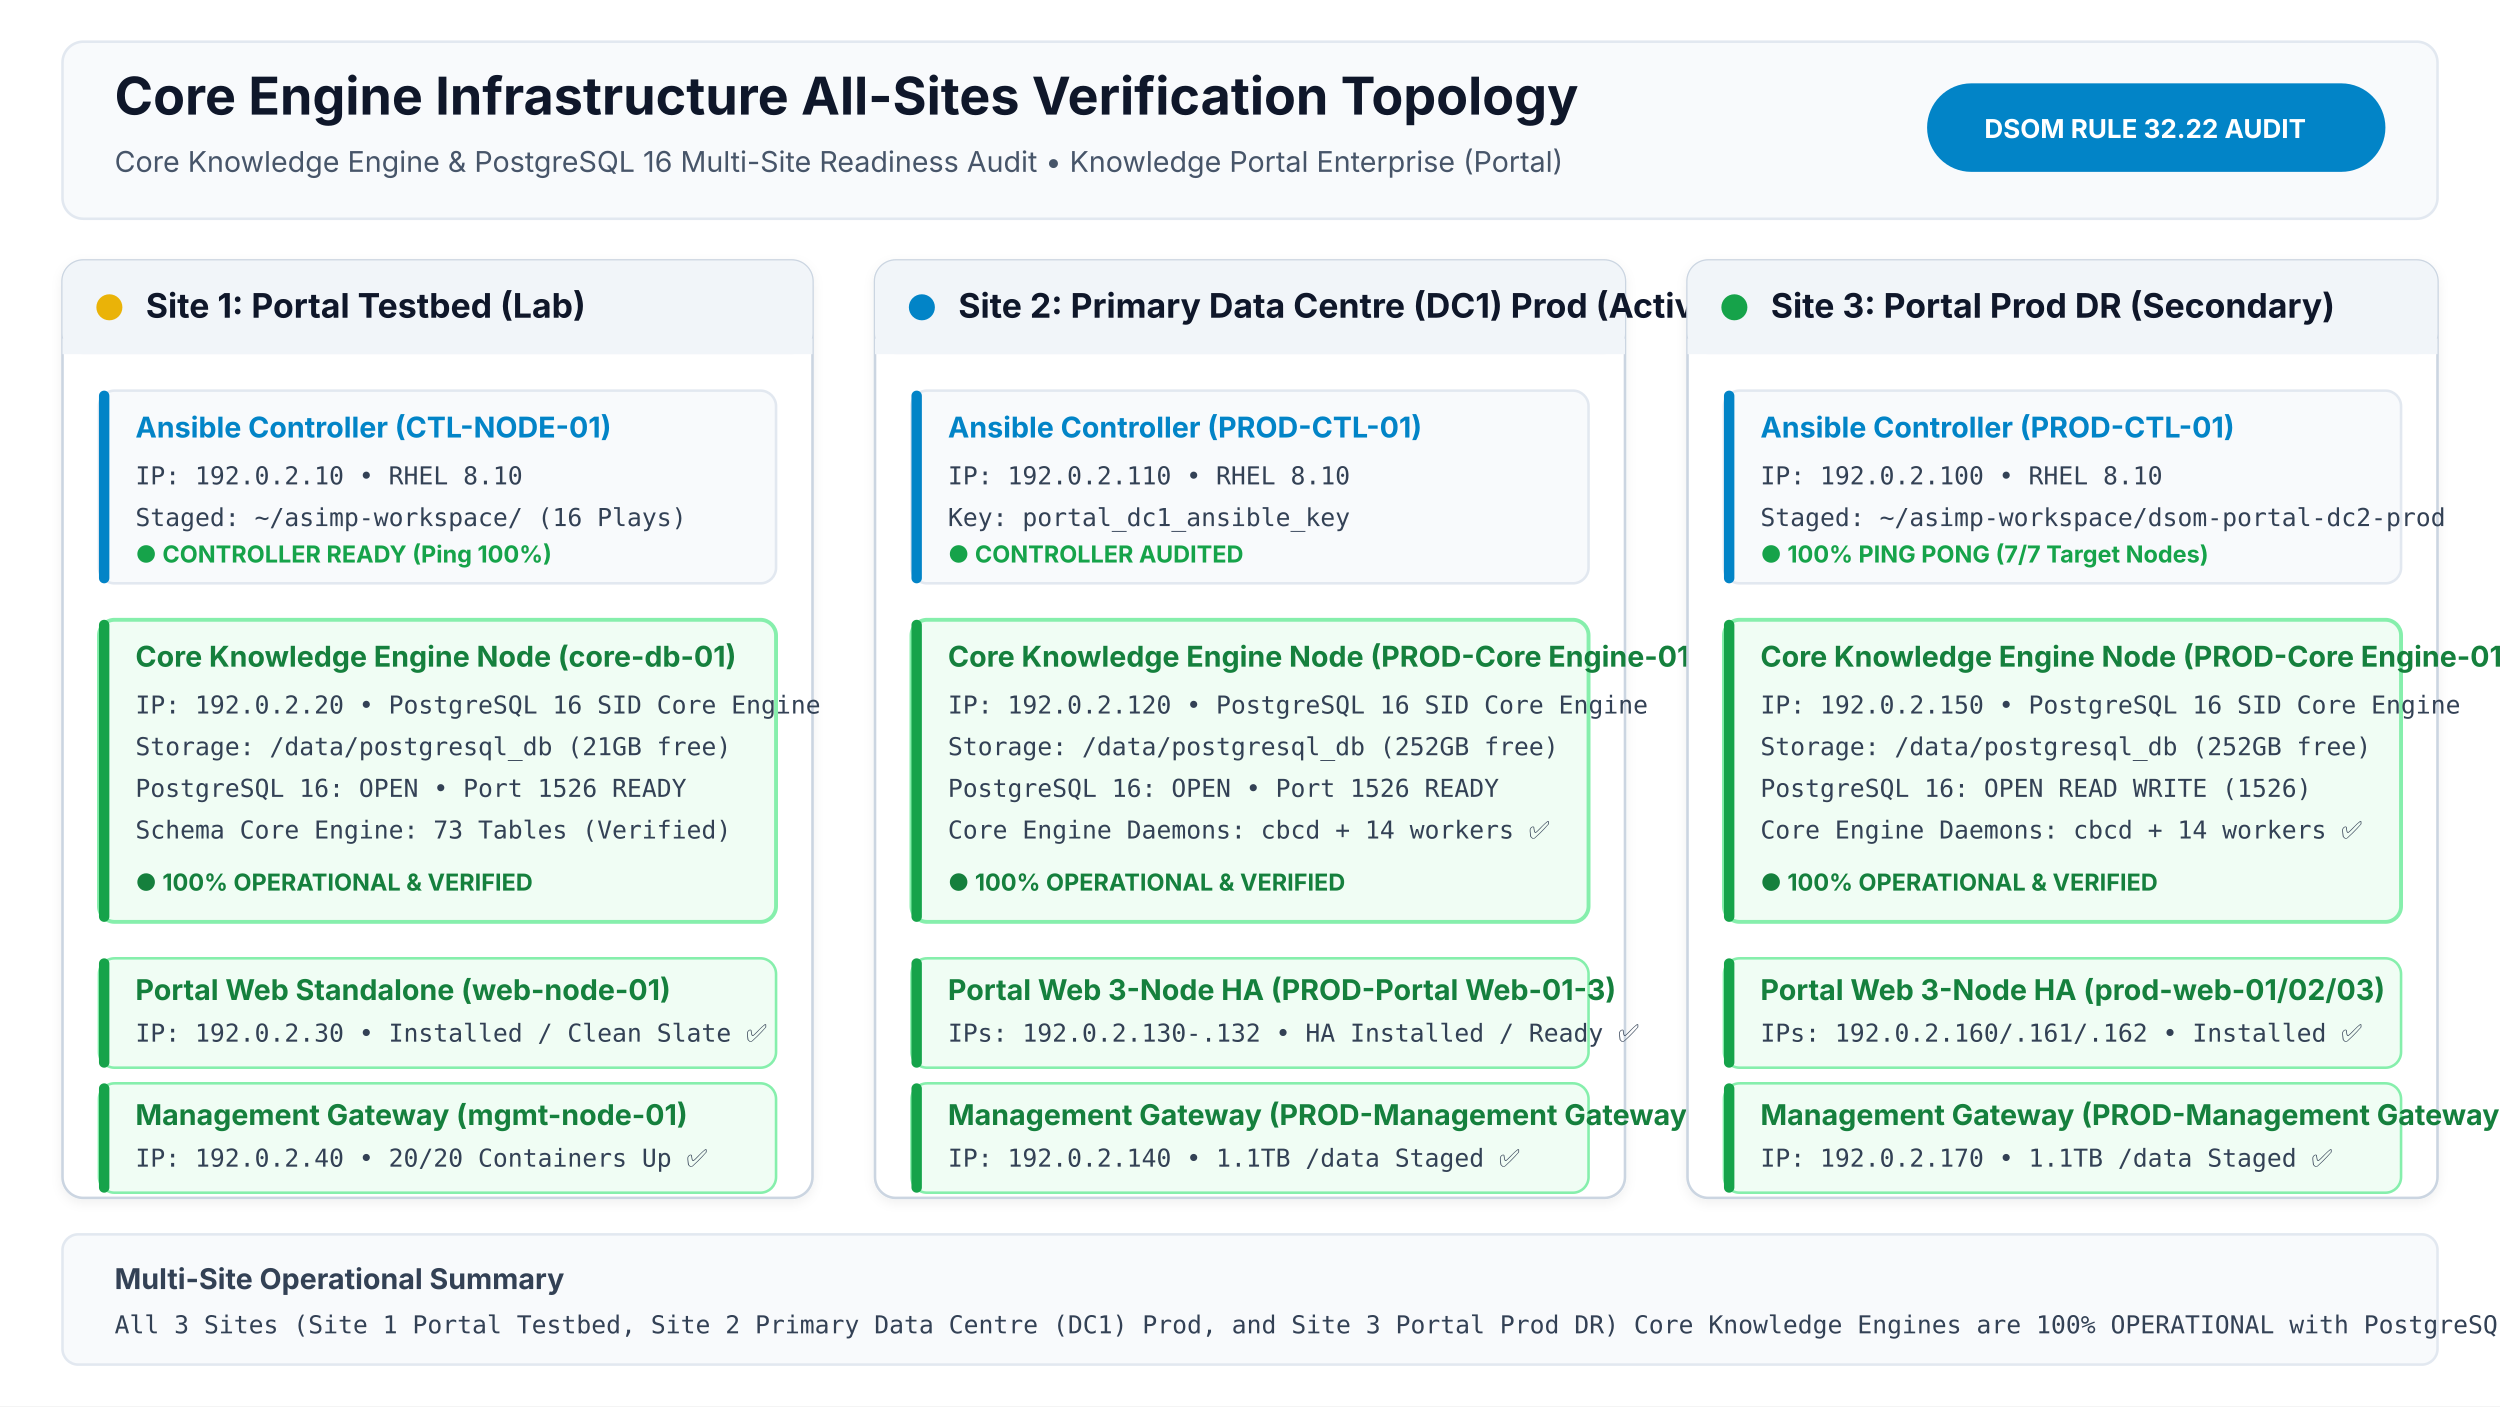
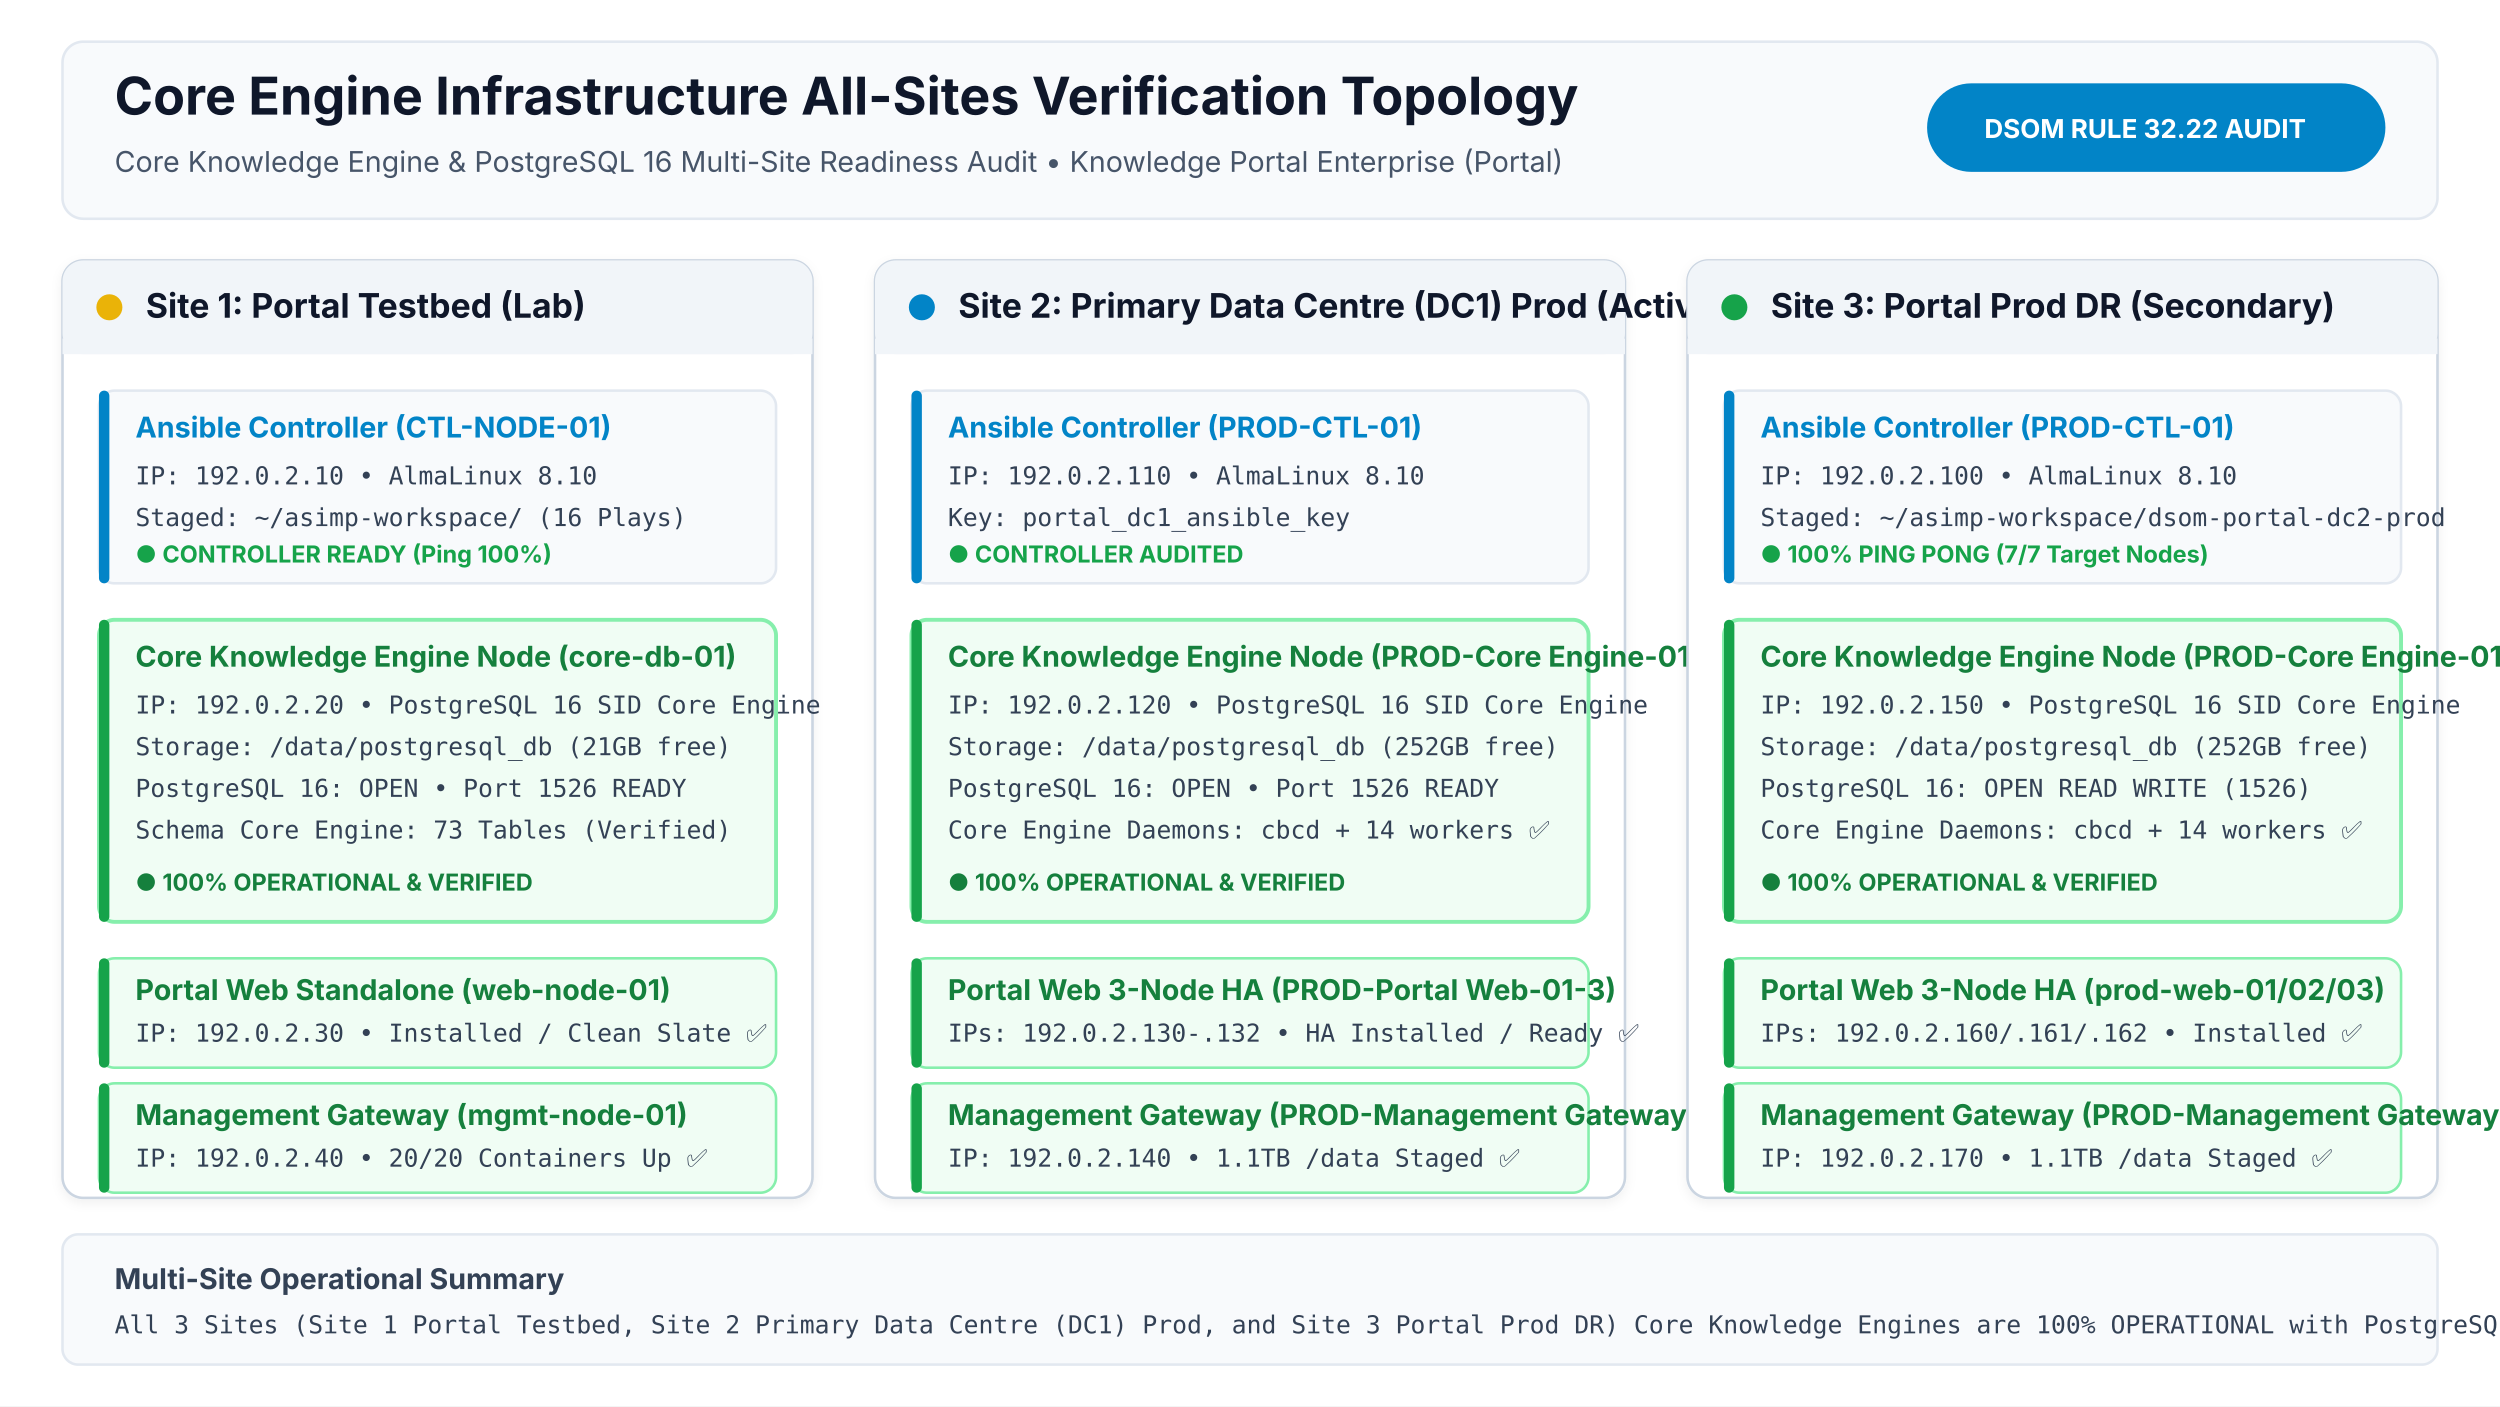
<svg xmlns="http://www.w3.org/2000/svg" viewBox="0 0 960 540" width="100%" height="100%">
  <defs>
    <style>
      .bg { fill: #FFFFFF; }
      .header-title { font-family: 'Inter', system-ui, -apple-system, sans-serif; font-size: 20px; font-weight: 700; fill: #0F172A; }
      .header-sub { font-family: 'Inter', system-ui, -apple-system, sans-serif; font-size: 11px; fill: #475569; }
      .badge-text { font-family: 'Inter', system-ui, -apple-system, sans-serif; font-size: 10px; font-weight: 700; fill: #FFFFFF; }
      .site-title { font-family: 'Inter', system-ui, -apple-system, sans-serif; font-size: 13px; font-weight: 700; fill: #0F172A; }
      .card-header { font-family: 'Inter', system-ui, -apple-system, sans-serif; font-size: 11px; font-weight: 700; }
      .card-body { font-family: 'JetBrains Mono', monospace; font-size: 9.5px; fill: #334155; }
      .status-pill { font-family: 'Inter', system-ui, -apple-system, sans-serif; font-size: 9px; font-weight: 700; }
      .connector { stroke: #94A3B8; stroke-width: 1.5; stroke-dasharray: 4 3; fill: none; }
      .connector-solid { stroke: #0284C7; stroke-width: 2; fill: none; }
    </style>
    <filter id="shadow" x="-2%" y="-2%" width="104%" height="104%">
      <feDropShadow dx="0" dy="1.5" stdDeviation="2" flood-color="#0F172A" flood-opacity="0.06" />
    </filter>
  </defs>
  <rect width="960" height="540" class="bg" />
  <rect x="24" y="16" width="912" height="68" rx="8" fill="#F8FAFC" stroke="#E2E8F0" stroke-width="1" />
  <text x="44" y="44" class="header-title">Core Engine Infrastructure All-Sites Verification Topology</text>
  <text x="44" y="66" class="header-sub">Core Knowledge Engine &amp; PostgreSQL 16 Multi-Site Readiness Audit • Knowledge Portal Enterprise (Portal)</text>
  <rect x="740" y="32" width="176" height="34" rx="17" fill="#0284C7" />
  <text x="762" y="53" class="badge-text">DSOM RULE 32.22 AUDIT</text>
  <rect x="24" y="100" width="288" height="360" rx="8" fill="#FFFFFF" stroke="#CBD5E1" stroke-width="1" filter="url(#shadow)" />
  <rect x="24" y="100" width="288" height="36" rx="8" fill="#F1F5F9" />
  <rect x="24" y="130" width="288" height="6" fill="#F1F5F9" />
  <circle cx="42" cy="118" r="5" fill="#EAB308" />
  <text x="56" y="122" class="site-title">Site 1: Portal Testbed (Lab)</text>
  <g transform="translate(38, 150)">
    <rect width="260" height="74" rx="6" fill="#F8FAFC" stroke="#E2E8F0" stroke-width="1" />
    <rect width="4" height="74" rx="2" fill="#0284C7" />
    <text x="14" y="18" class="card-header" fill="#0284C7">Ansible Controller (CTL-NODE-01)</text>
-     <text x="14" y="36" class="card-body">IP: 192.0.2.10 • RHEL 8.10</text>
+     <text x="14" y="36" class="card-body">IP: 192.0.2.10 • AlmaLinux 8.10</text>
    <text x="14" y="52" class="card-body">Staged: ~/asimp-workspace/ (16 Plays)</text>
    <text x="14" y="66" class="status-pill" fill="#16A34A">● CONTROLLER READY (Ping 100%)</text>
  </g>
  <g transform="translate(38, 238)">
    <rect width="260" height="116" rx="6" fill="#F0FDF4" stroke="#86EFAC" stroke-width="1.5" />
    <rect width="4" height="116" rx="2" fill="#16A34A" />
    <text x="14" y="18" class="card-header" fill="#15803D">Core Knowledge Engine Node (core-db-01)</text>
    <text x="14" y="36" class="card-body">IP: 192.0.2.20 • PostgreSQL 16 SID Core Engine</text>
    <text x="14" y="52" class="card-body">Storage: /data/postgresql_db (21GB free)</text>
    <text x="14" y="68" class="card-body">PostgreSQL 16: OPEN • Port 1526 READY</text>
    <text x="14" y="84" class="card-body">Schema Core Engine: 73 Tables (Verified)</text>
    <text x="14" y="104" class="status-pill" fill="#15803D">● 100% OPERATIONAL &amp; VERIFIED</text>
  </g>
  <g transform="translate(38, 368)">
    <rect width="260" height="42" rx="6" fill="#F0FDF4" stroke="#86EFAC" stroke-width="1" />
    <rect width="4" height="42" rx="2" fill="#16A34A" />
    <text x="14" y="16" class="card-header" fill="#15803D">Portal Web Standalone (web-node-01)</text>
    <text x="14" y="32" class="card-body">IP: 192.0.2.30 • Installed / Clean Slate ✅</text>
  </g>
  <g transform="translate(38, 416)">
    <rect width="260" height="42" rx="6" fill="#F0FDF4" stroke="#86EFAC" stroke-width="1" />
    <rect width="4" height="42" rx="2" fill="#16A34A" />
    <text x="14" y="16" class="card-header" fill="#15803D">Management Gateway (mgmt-node-01)</text>
    <text x="14" y="32" class="card-body">IP: 192.0.2.40 • 20/20 Containers Up ✅</text>
  </g>
  <rect x="336" y="100" width="288" height="360" rx="8" fill="#FFFFFF" stroke="#CBD5E1" stroke-width="1" filter="url(#shadow)" />
  <rect x="336" y="100" width="288" height="36" rx="8" fill="#F1F5F9" />
  <rect x="336" y="130" width="288" height="6" fill="#F1F5F9" />
  <circle cx="354" cy="118" r="5" fill="#0284C7" />
  <text x="368" y="122" class="site-title">Site 2: Primary Data Centre (DC1) Prod (Active)</text>
  <g transform="translate(350, 150)">
    <rect width="260" height="74" rx="6" fill="#F8FAFC" stroke="#E2E8F0" stroke-width="1" />
    <rect width="4" height="74" rx="2" fill="#0284C7" />
    <text x="14" y="18" class="card-header" fill="#0284C7">Ansible Controller (PROD-CTL-01)</text>
-     <text x="14" y="36" class="card-body">IP: 192.0.2.110 • RHEL 8.10</text>
+     <text x="14" y="36" class="card-body">IP: 192.0.2.110 • AlmaLinux 8.10</text>
    <text x="14" y="52" class="card-body">Key: portal_dc1_ansible_key</text>
    <text x="14" y="66" class="status-pill" fill="#16A34A">● CONTROLLER AUDITED</text>
  </g>
  <g transform="translate(350, 238)">
    <rect width="260" height="116" rx="6" fill="#F0FDF4" stroke="#86EFAC" stroke-width="1.5" />
    <rect width="4" height="116" rx="2" fill="#16A34A" />
    <text x="14" y="18" class="card-header" fill="#15803D">Core Knowledge Engine Node (PROD-Core Engine-01)</text>
    <text x="14" y="36" class="card-body">IP: 192.0.2.120 • PostgreSQL 16 SID Core Engine</text>
    <text x="14" y="52" class="card-body">Storage: /data/postgresql_db (252GB free)</text>
    <text x="14" y="68" class="card-body">PostgreSQL 16: OPEN • Port 1526 READY</text>
    <text x="14" y="84" class="card-body">Core Engine Daemons: cbcd + 14 workers ✅</text>
    <text x="14" y="104" class="status-pill" fill="#15803D">● 100% OPERATIONAL &amp; VERIFIED</text>
  </g>
  <g transform="translate(350, 368)">
    <rect width="260" height="42" rx="6" fill="#F0FDF4" stroke="#86EFAC" stroke-width="1" />
    <rect width="4" height="42" rx="2" fill="#16A34A" />
    <text x="14" y="16" class="card-header" fill="#15803D">Portal Web 3-Node HA (PROD-Portal Web-01-3)</text>
    <text x="14" y="32" class="card-body">IPs: 192.0.2.130-.132 • HA Installed / Ready ✅</text>
  </g>
  <g transform="translate(350, 416)">
    <rect width="260" height="42" rx="6" fill="#F0FDF4" stroke="#86EFAC" stroke-width="1" />
    <rect width="4" height="42" rx="2" fill="#16A34A" />
    <text x="14" y="16" class="card-header" fill="#15803D">Management Gateway (PROD-Management Gateway-01)</text>
    <text x="14" y="32" class="card-body">IP: 192.0.2.140 • 1.1TB /data Staged ✅</text>
  </g>
  <rect x="648" y="100" width="288" height="360" rx="8" fill="#FFFFFF" stroke="#CBD5E1" stroke-width="1" filter="url(#shadow)" />
  <rect x="648" y="100" width="288" height="36" rx="8" fill="#F1F5F9" />
  <rect x="648" y="130" width="288" height="6" fill="#F1F5F9" />
  <circle cx="666" cy="118" r="5" fill="#16A34A" />
  <text x="680" y="122" class="site-title">Site 3: Portal Prod DR (Secondary)</text>
  <g transform="translate(662, 150)">
    <rect width="260" height="74" rx="6" fill="#F8FAFC" stroke="#E2E8F0" stroke-width="1" />
    <rect width="4" height="74" rx="2" fill="#0284C7" />
    <text x="14" y="18" class="card-header" fill="#0284C7">Ansible Controller (PROD-CTL-01)</text>
-     <text x="14" y="36" class="card-body">IP: 192.0.2.100 • RHEL 8.10</text>
+     <text x="14" y="36" class="card-body">IP: 192.0.2.100 • AlmaLinux 8.10</text>
    <text x="14" y="52" class="card-body">Staged: ~/asimp-workspace/dsom-portal-dc2-prod</text>
    <text x="14" y="66" class="status-pill" fill="#16A34A">● 100% PING PONG (7/7 Target Nodes)</text>
  </g>
  <g transform="translate(662, 238)">
    <rect width="260" height="116" rx="6" fill="#F0FDF4" stroke="#86EFAC" stroke-width="1.5" />
    <rect width="4" height="116" rx="2" fill="#16A34A" />
    <text x="14" y="18" class="card-header" fill="#15803D">Core Knowledge Engine Node (PROD-Core Engine-01)</text>
    <text x="14" y="36" class="card-body">IP: 192.0.2.150 • PostgreSQL 16 SID Core Engine</text>
    <text x="14" y="52" class="card-body">Storage: /data/postgresql_db (252GB free)</text>
    <text x="14" y="68" class="card-body">PostgreSQL 16: OPEN READ WRITE (1526)</text>
    <text x="14" y="84" class="card-body">Core Engine Daemons: cbcd + 14 workers ✅</text>
    <text x="14" y="104" class="status-pill" fill="#15803D">● 100% OPERATIONAL &amp; VERIFIED</text>
  </g>
  <g transform="translate(662, 368)">
    <rect width="260" height="42" rx="6" fill="#F0FDF4" stroke="#86EFAC" stroke-width="1" />
    <rect width="4" height="42" rx="2" fill="#16A34A" />
    <text x="14" y="16" class="card-header" fill="#15803D">Portal Web 3-Node HA (prod-web-01/02/03)</text>
    <text x="14" y="32" class="card-body">IPs: 192.0.2.160/.161/.162 • Installed ✅</text>
  </g>
  <g transform="translate(662, 416)">
    <rect width="260" height="42" rx="6" fill="#F0FDF4" stroke="#86EFAC" stroke-width="1" />
    <rect width="4" height="42" rx="2" fill="#16A34A" />
    <text x="14" y="16" class="card-header" fill="#15803D">Management Gateway (PROD-Management Gateway-01)</text>
    <text x="14" y="32" class="card-body">IP: 192.0.2.170 • 1.1TB /data Staged ✅</text>
  </g>
  <rect x="24" y="474" width="912" height="50" rx="6" fill="#F8FAFC" stroke="#E2E8F0" stroke-width="1" />
  <text x="44" y="495" class="card-header" fill="#334155">Multi-Site Operational Summary</text>
  <text x="44" y="512" class="card-body">All 3 Sites (Site 1 Portal Testbed, Site 2 Primary Data Centre (DC1) Prod, and Site 3 Portal Prod DR) Core Knowledge Engines are 100% OPERATIONAL with PostgreSQL 16 SID Core Engine, active daemons, and Tomcat CBE Gateway port 8080 responding.</text>
</svg>
